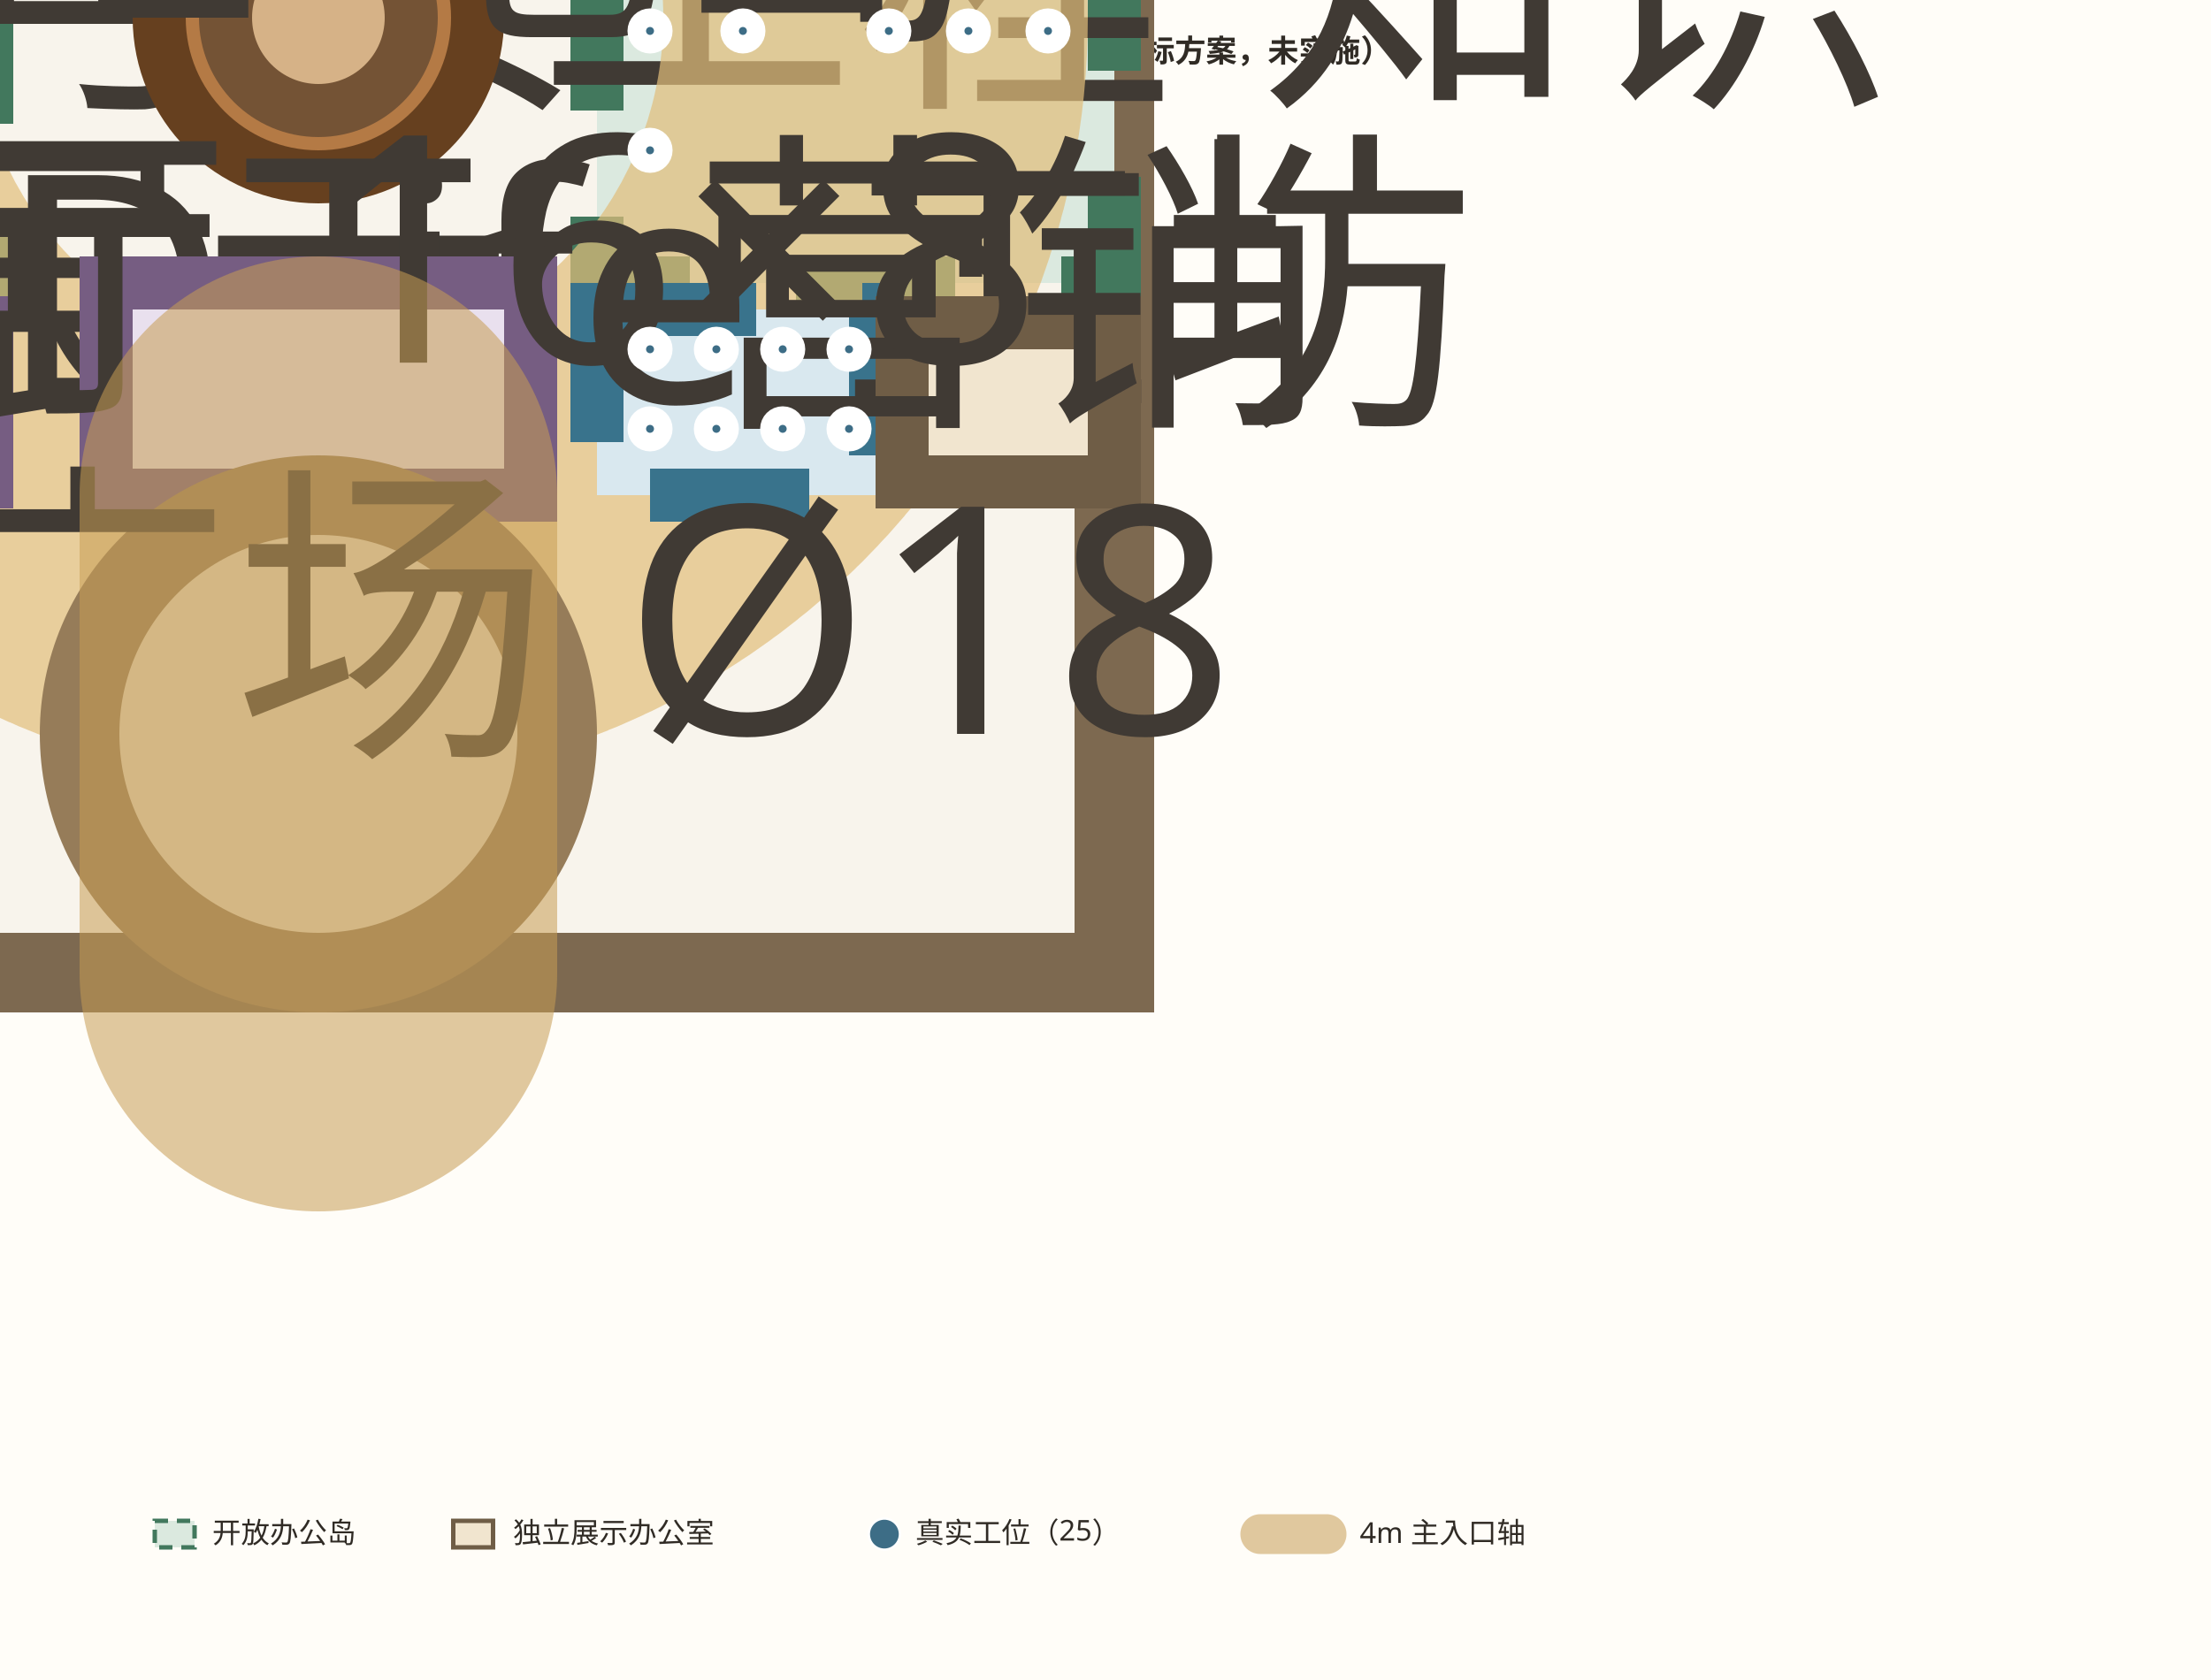
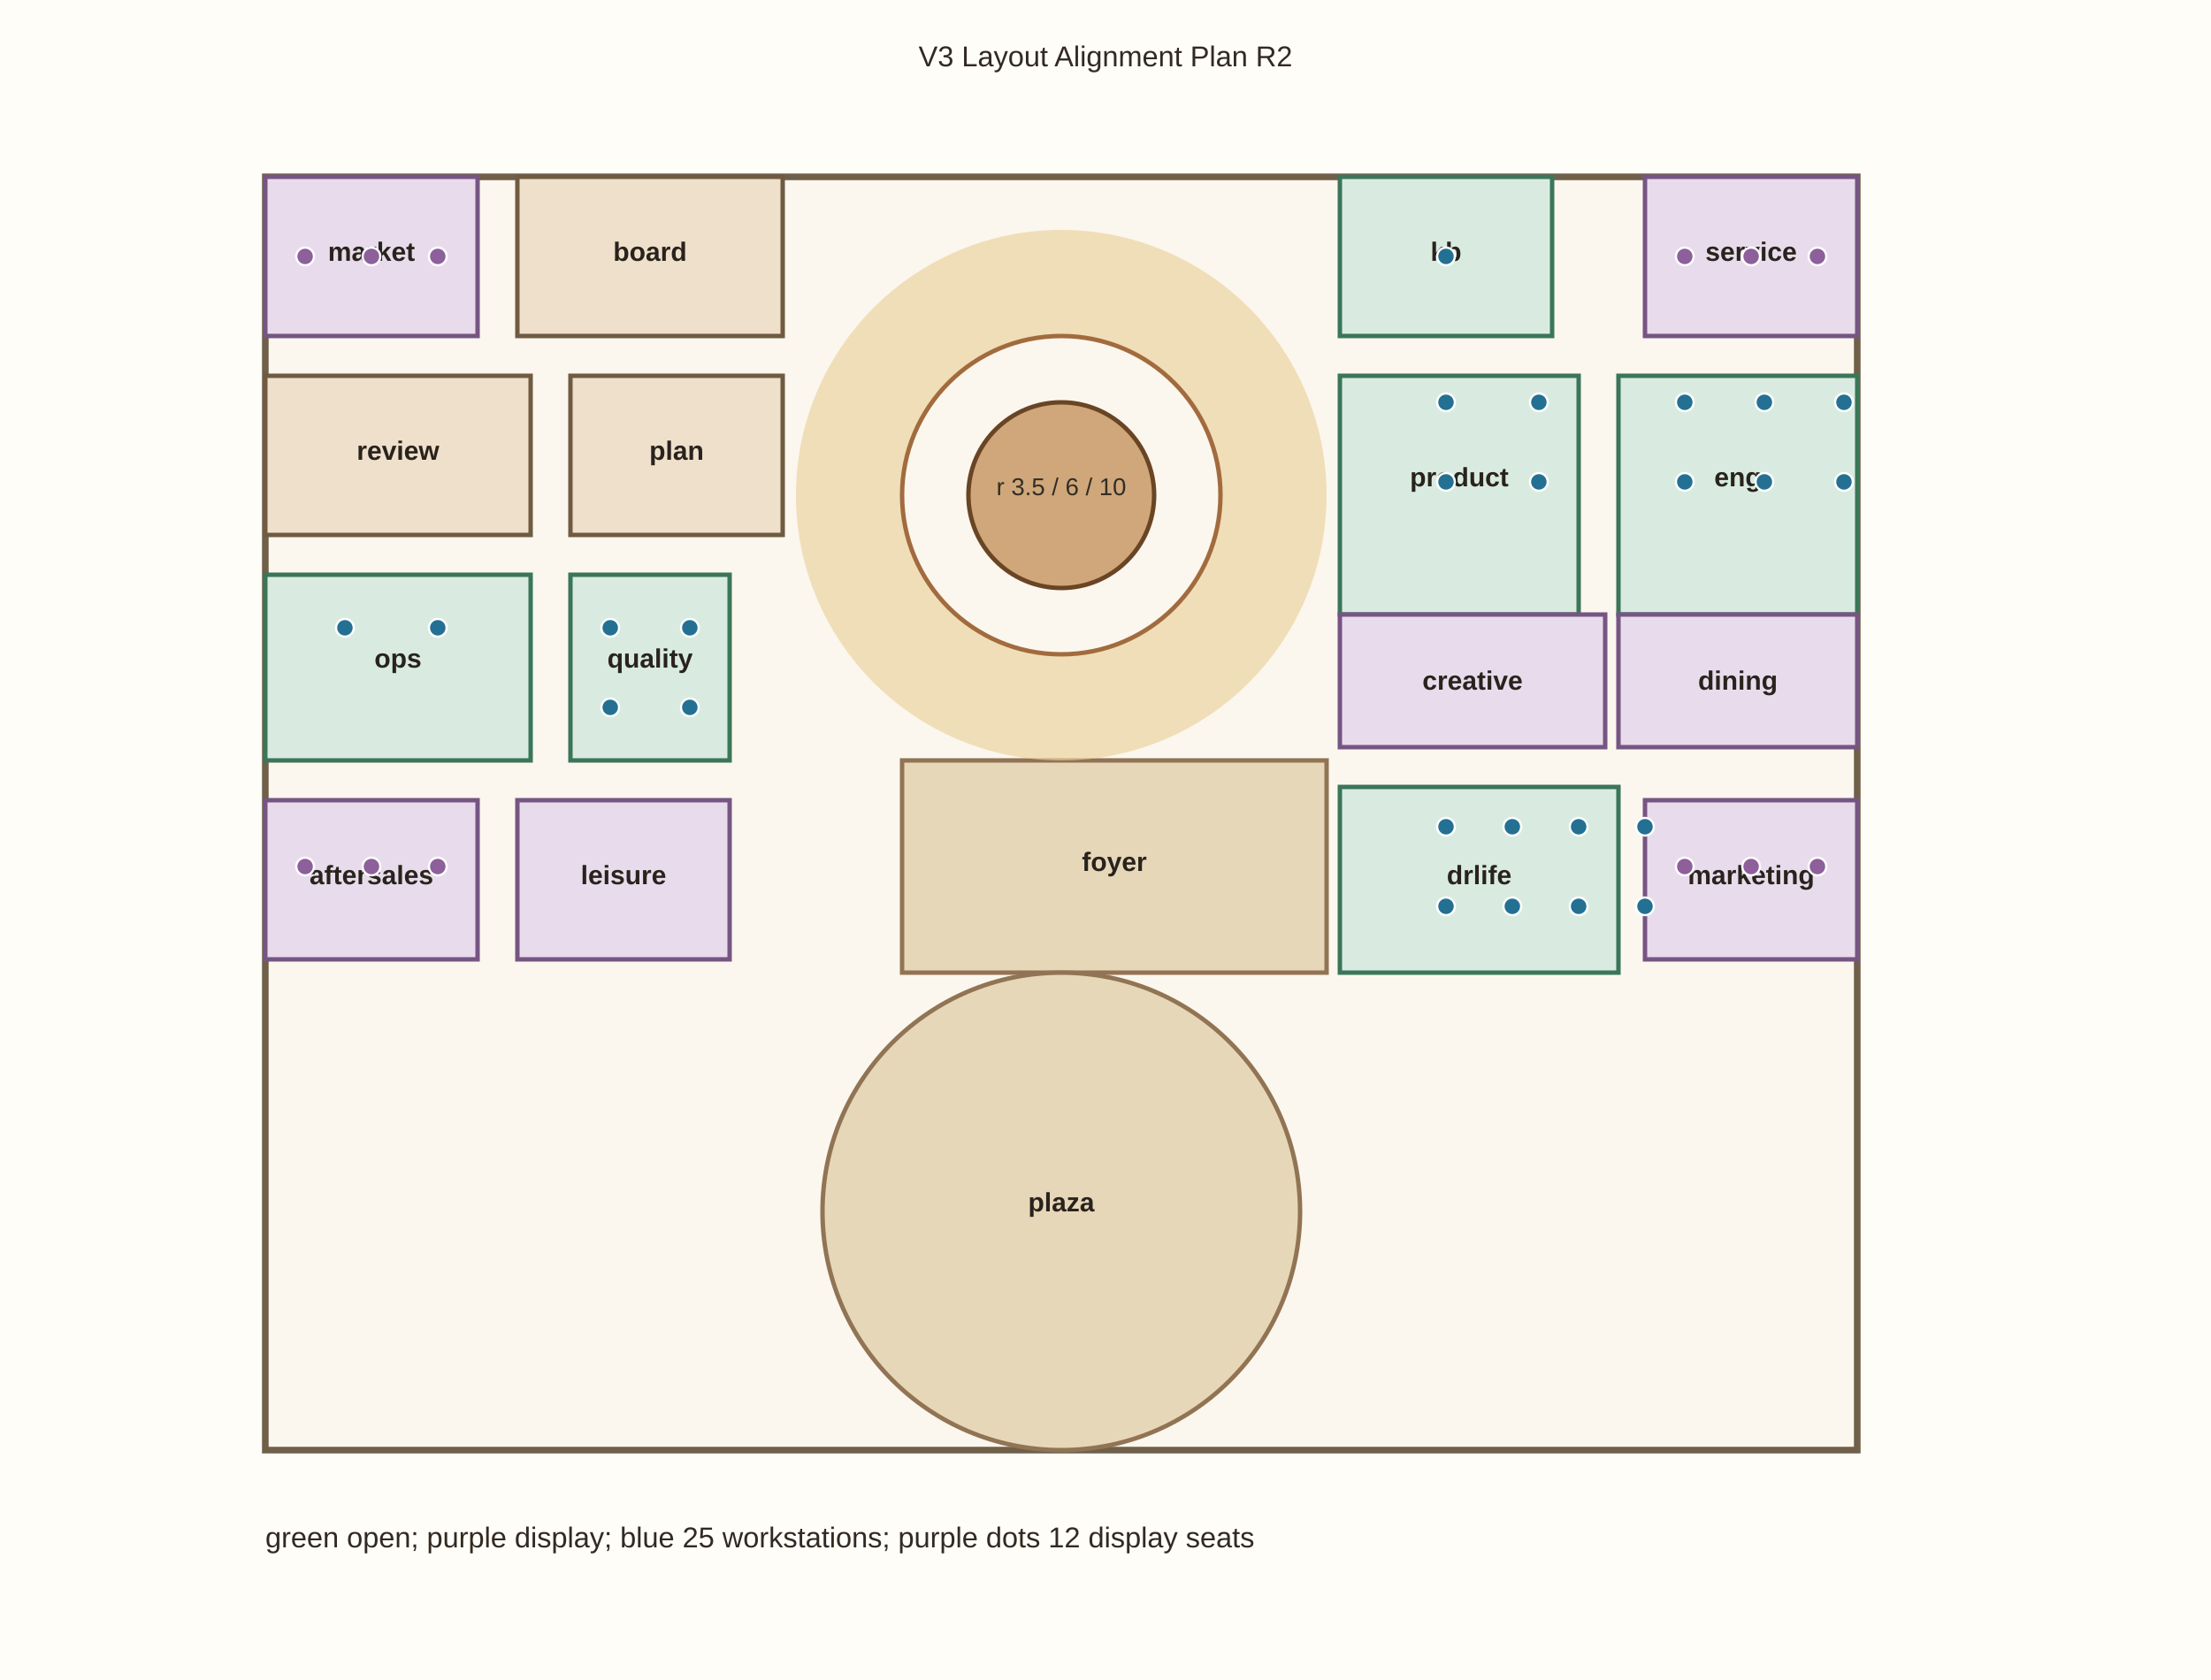
<svg xmlns="http://www.w3.org/2000/svg" width="1000" height="760" viewBox="0 0 1000 760" role="img" aria-labelledby="title desc">
-   <style>
-     .site{fill:#f8f4ec;stroke:#7d6950;stroke-width:3}.room{fill:#f1e5cf;stroke:#6f5d46;stroke-width:2}.open{fill:#dbe9df;stroke:#42785d;stroke-width:2;stroke-dasharray:6 4}.life{fill:#d9e8ef;stroke:#39738c;stroke-width:2;stroke-dasharray:6 4}.shared{fill:#e9e0ee;stroke:#765d82;stroke-width:2}.label{font:600 14px sans-serif;fill:#302b25;text-anchor:middle}.small{font:12px sans-serif;fill:#403a34;text-anchor:middle}.desk{fill:#3d6d86;stroke:#fff;stroke-width:1}.path{fill:none;stroke:#c79c53;stroke-width:18;stroke-linecap:round;opacity:.55}.ring{fill:none;stroke:#e1bd7a;stroke-width:42;opacity:.7}.island{fill:#b47a45;stroke:#66401f;stroke-width:2}.counter{fill:#d6b287;stroke:#745335;stroke-width:2}.plaza{fill:#e4d7bf;stroke:#967c59;stroke-width:3}.legend{font:13px sans-serif;fill:#302b25}
-   </style>
+   <style>.site{fill:#fbf7ee;stroke:#705f49;stroke-width:3}.open{fill:#d9ebe0;stroke:#3b7659;stroke-width:2}.room{fill:#eee0cb;stroke:#705b42;stroke-width:2}.display{fill:#e8dcec;stroke:#765583;stroke-width:2}.public{fill:#e7d7b9;stroke:#917453;stroke-width:2}.ring{fill:none;stroke:#ead19b;stroke-width:48;opacity:.65}.island{fill:none;stroke:#a26b3e;stroke-width:2}.counter{fill:#cfa77a;stroke:#694525;stroke-width:2}.label{font:600 12px Arial,sans-serif;fill:#29231d;text-anchor:middle}.small{font:11px Arial,sans-serif;fill:#342d25;text-anchor:middle}.work{fill:#237093;stroke:#fff;stroke-width:1}.seat{fill:#8d5f9b;stroke:#fff;stroke-width:1}.legend{font:13px Arial,sans-serif;fill:#322a22}</style>
  <rect width="1000" height="760" fill="#fffdf8" />
-   <text x="500" y="28" class="label" font-size="20">V3 格局对齐方案（仅坐标方案，未实施）</text>
-   <g transform="translate(120 80) scale(12)">
-     <rect class="site" x="-28" y="-18" width="60" height="48" />
-     <rect class="room" x="-28" y="-18" width="8" height="6" />
-     <text class="small" x="-24" y="-15">市场</text>
-     <rect class="shared" x="-18.5" y="-18" width="10" height="7.5" />
-     <text class="small" x="-13.5" y="-14">会议/决策</text>
-     <rect class="room" x="24" y="-18" width="8" height="6" />
-     <text class="small" x="28" y="-15">客服</text>
-     <rect class="open" x="-28" y="-10.5" width="17.5" height="14.5" />
-     <text class="small" x="-19.25" y="-3.5">运营·质量与安全</text>
-     <rect class="open" x="12.5" y="-10.5" width="19.5" height="14.5" />
-     <text class="small" x="22.25" y="-3.5">产品·工程·知识</text>
-     <circle class="ring" cx="2" cy="-6" r="8" />
-     <circle class="island" cx="2" cy="-6" r="6" />
-     <circle class="counter" cx="2" cy="-6" r="3.5" />
-     <text class="small" x="2" y="-6">Ø12 吧岛</text>
-     <rect class="room" x="-28" y="5.5" width="8" height="6" />
-     <text class="small" x="-24" y="8.5">售后</text>
-     <rect class="shared" x="-18.5" y="5.5" width="8" height="6" />
-     <text class="small" x="-14.5" y="8.5">休闲展示</text>
-     <rect class="life" x="12.5" y="5" width="10.5" height="7" />
-     <text class="small" x="17.75" y="8.5">D.life 工坊</text>
-     <rect class="room" x="24" y="5.5" width="8" height="6" />
-     <text class="small" x="28" y="8.5">营销</text>
-     <rect class="shared" x="-6" y="4" width="16" height="8" />
-     <text class="small" x="2" y="8">前厅 16×8</text>
-     <circle class="plaza" cx="2" cy="21" r="9" />
-     <text class="small" x="2" y="21">DR 广场 Ø18</text>
-     <path class="path" d="M2,30 L2,12" />
-     <g class="desk">
-       <circle cx="14.5" cy="-8.5" r=".35" />
-       <circle cx="18" cy="-8.5" r=".35" />
-       <circle cx="14.5" cy="-5.5" r=".35" />
-       <circle cx="18" cy="-5.5" r=".35" />
-       <circle cx="23.5" cy="-8.5" r=".35" />
-       <circle cx="26.5" cy="-8.5" r=".35" />
-       <circle cx="29.5" cy="-8.5" r=".35" />
-       <circle cx="23.5" cy="-5.5" r=".35" />
-       <circle cx="26.5" cy="-5.5" r=".35" />
-       <circle cx="29.5" cy="-5.5" r=".35" />
-       <circle cx="14.5" cy="-1" r=".35" />
-       <circle cx="-25" cy="-7.5" r=".35" />
-       <circle cx="-21.5" cy="-7.5" r=".35" />
-       <circle cx="-25" cy="-1" r=".35" />
-       <circle cx="-21.5" cy="-1" r=".35" />
-       <circle cx="-25" cy="2" r=".35" />
-       <circle cx="-21.5" cy="2" r=".35" />
-       <circle cx="14.5" cy="6.5" r=".35" />
-       <circle cx="17" cy="6.5" r=".35" />
-       <circle cx="19.5" cy="6.5" r=".35" />
-       <circle cx="22" cy="6.5" r=".35" />
-       <circle cx="14.5" cy="9.5" r=".35" />
-       <circle cx="17" cy="9.5" r=".35" />
-       <circle cx="19.5" cy="9.5" r=".35" />
-       <circle cx="22" cy="9.5" r=".35" />
-     </g>
+   <text x="500" y="30" class="legend" text-anchor="middle" font-size="20">V3 Layout Alignment Plan R2</text>
+   <rect class="site" x="120" y="80" width="720" height="576" />
+   <g class="label">
+     <rect class="display" x="120" y="80" width="96" height="72" />
+     <text x="168" y="118">market</text>
+     <rect class="room" x="234" y="80" width="120" height="72" />
+     <text x="294" y="118">board</text>
+     <rect class="open" x="606" y="80" width="96" height="72" />
+     <text x="654" y="118">kb</text>
+     <rect class="display" x="744" y="80" width="96" height="72" />
+     <text x="792" y="118">service</text>
+     <rect class="room" x="120" y="170" width="120" height="72" />
+     <text x="180" y="208">review</text>
+     <rect class="room" x="258" y="170" width="96" height="72" />
+     <text x="306" y="208">plan</text>
+     <rect class="open" x="606" y="170" width="108" height="108" />
+     <text x="660" y="220">product</text>
+     <rect class="open" x="732" y="170" width="108" height="108" />
+     <text x="786" y="220">eng</text>
+     <rect class="open" x="120" y="260" width="120" height="84" />
+     <text x="180" y="302">ops</text>
+     <rect class="open" x="258" y="260" width="72" height="84" />
+     <text x="294" y="302">quality</text>
+     <rect class="display" x="606" y="278" width="120" height="60" />
+     <text x="666" y="312">creative</text>
+     <rect class="display" x="732" y="278" width="108" height="60" />
+     <text x="786" y="312">dining</text>
+     <rect class="public" x="408" y="344" width="192" height="96" />
+     <text x="504" y="394">foyer</text>
+     <rect class="display" x="120" y="362" width="96" height="72" />
+     <text x="168" y="400">aftersales</text>
+     <rect class="display" x="234" y="362" width="96" height="72" />
+     <text x="282" y="400">leisure</text>
+     <rect class="open" x="606" y="356" width="126" height="84" />
+     <text x="669" y="400">drlife</text>
+     <rect class="display" x="744" y="362" width="96" height="72" />
+     <text x="792" y="400">marketing</text>
  </g>
-   <g transform="translate(70 700)">
-     <rect x="0" y="-12" width="18" height="12" class="open" />
-     <text x="26" y="-2" class="legend">开放办公岛</text>
-     <rect x="135" y="-12" width="18" height="12" class="room" />
-     <text x="162" y="-2" class="legend">独立展示办公室</text>
-     <circle cx="330" cy="-6" r="7" class="desk" />
-     <text x="344" y="-2" class="legend">真实工位（25）</text>
-     <line x1="500" x2="530" y1="-6" y2="-6" class="path" />
-     <text x="545" y="-2" class="legend">4m 主入口轴</text>
+   <circle class="ring" cx="480" cy="224" r="96" />
+   <circle class="island" cx="480" cy="224" r="72" />
+   <circle class="counter" cx="480" cy="224" r="42" />
+   <text class="small" x="480" y="224">r 3.5 / 6 / 10</text>
+   <circle class="public" cx="480" cy="548" r="108" />
+   <text class="label" x="480" y="548">plaza</text>
+   <g class="work">
+     <circle cx="654" cy="182" r="4" />
+     <circle cx="696" cy="182" r="4" />
+     <circle cx="654" cy="218" r="4" />
+     <circle cx="696" cy="218" r="4" />
+     <circle cx="762" cy="182" r="4" />
+     <circle cx="798" cy="182" r="4" />
+     <circle cx="834" cy="182" r="4" />
+     <circle cx="762" cy="218" r="4" />
+     <circle cx="798" cy="218" r="4" />
+     <circle cx="834" cy="218" r="4" />
+     <circle cx="654" cy="116" r="4" />
+     <circle cx="156" cy="284" r="4" />
+     <circle cx="198" cy="284" r="4" />
+     <circle cx="276" cy="284" r="4" />
+     <circle cx="312" cy="284" r="4" />
+     <circle cx="276" cy="320" r="4" />
+     <circle cx="312" cy="320" r="4" />
+     <circle cx="654" cy="374" r="4" />
+     <circle cx="684" cy="374" r="4" />
+     <circle cx="714" cy="374" r="4" />
+     <circle cx="744" cy="374" r="4" />
+     <circle cx="654" cy="410" r="4" />
+     <circle cx="684" cy="410" r="4" />
+     <circle cx="714" cy="410" r="4" />
+     <circle cx="744" cy="410" r="4" />
  </g>
+   <g class="seat">
+     <circle cx="138" cy="116" r="4" />
+     <circle cx="168" cy="116" r="4" />
+     <circle cx="198" cy="116" r="4" />
+     <circle cx="762" cy="116" r="4" />
+     <circle cx="792" cy="116" r="4" />
+     <circle cx="822" cy="116" r="4" />
+     <circle cx="138" cy="392" r="4" />
+     <circle cx="168" cy="392" r="4" />
+     <circle cx="198" cy="392" r="4" />
+     <circle cx="762" cy="392" r="4" />
+     <circle cx="792" cy="392" r="4" />
+     <circle cx="822" cy="392" r="4" />
+   </g>
+   <text x="120" y="700" class="legend">green open; purple display; blue 25 workstations; purple dots 12 display seats</text>
</svg>
